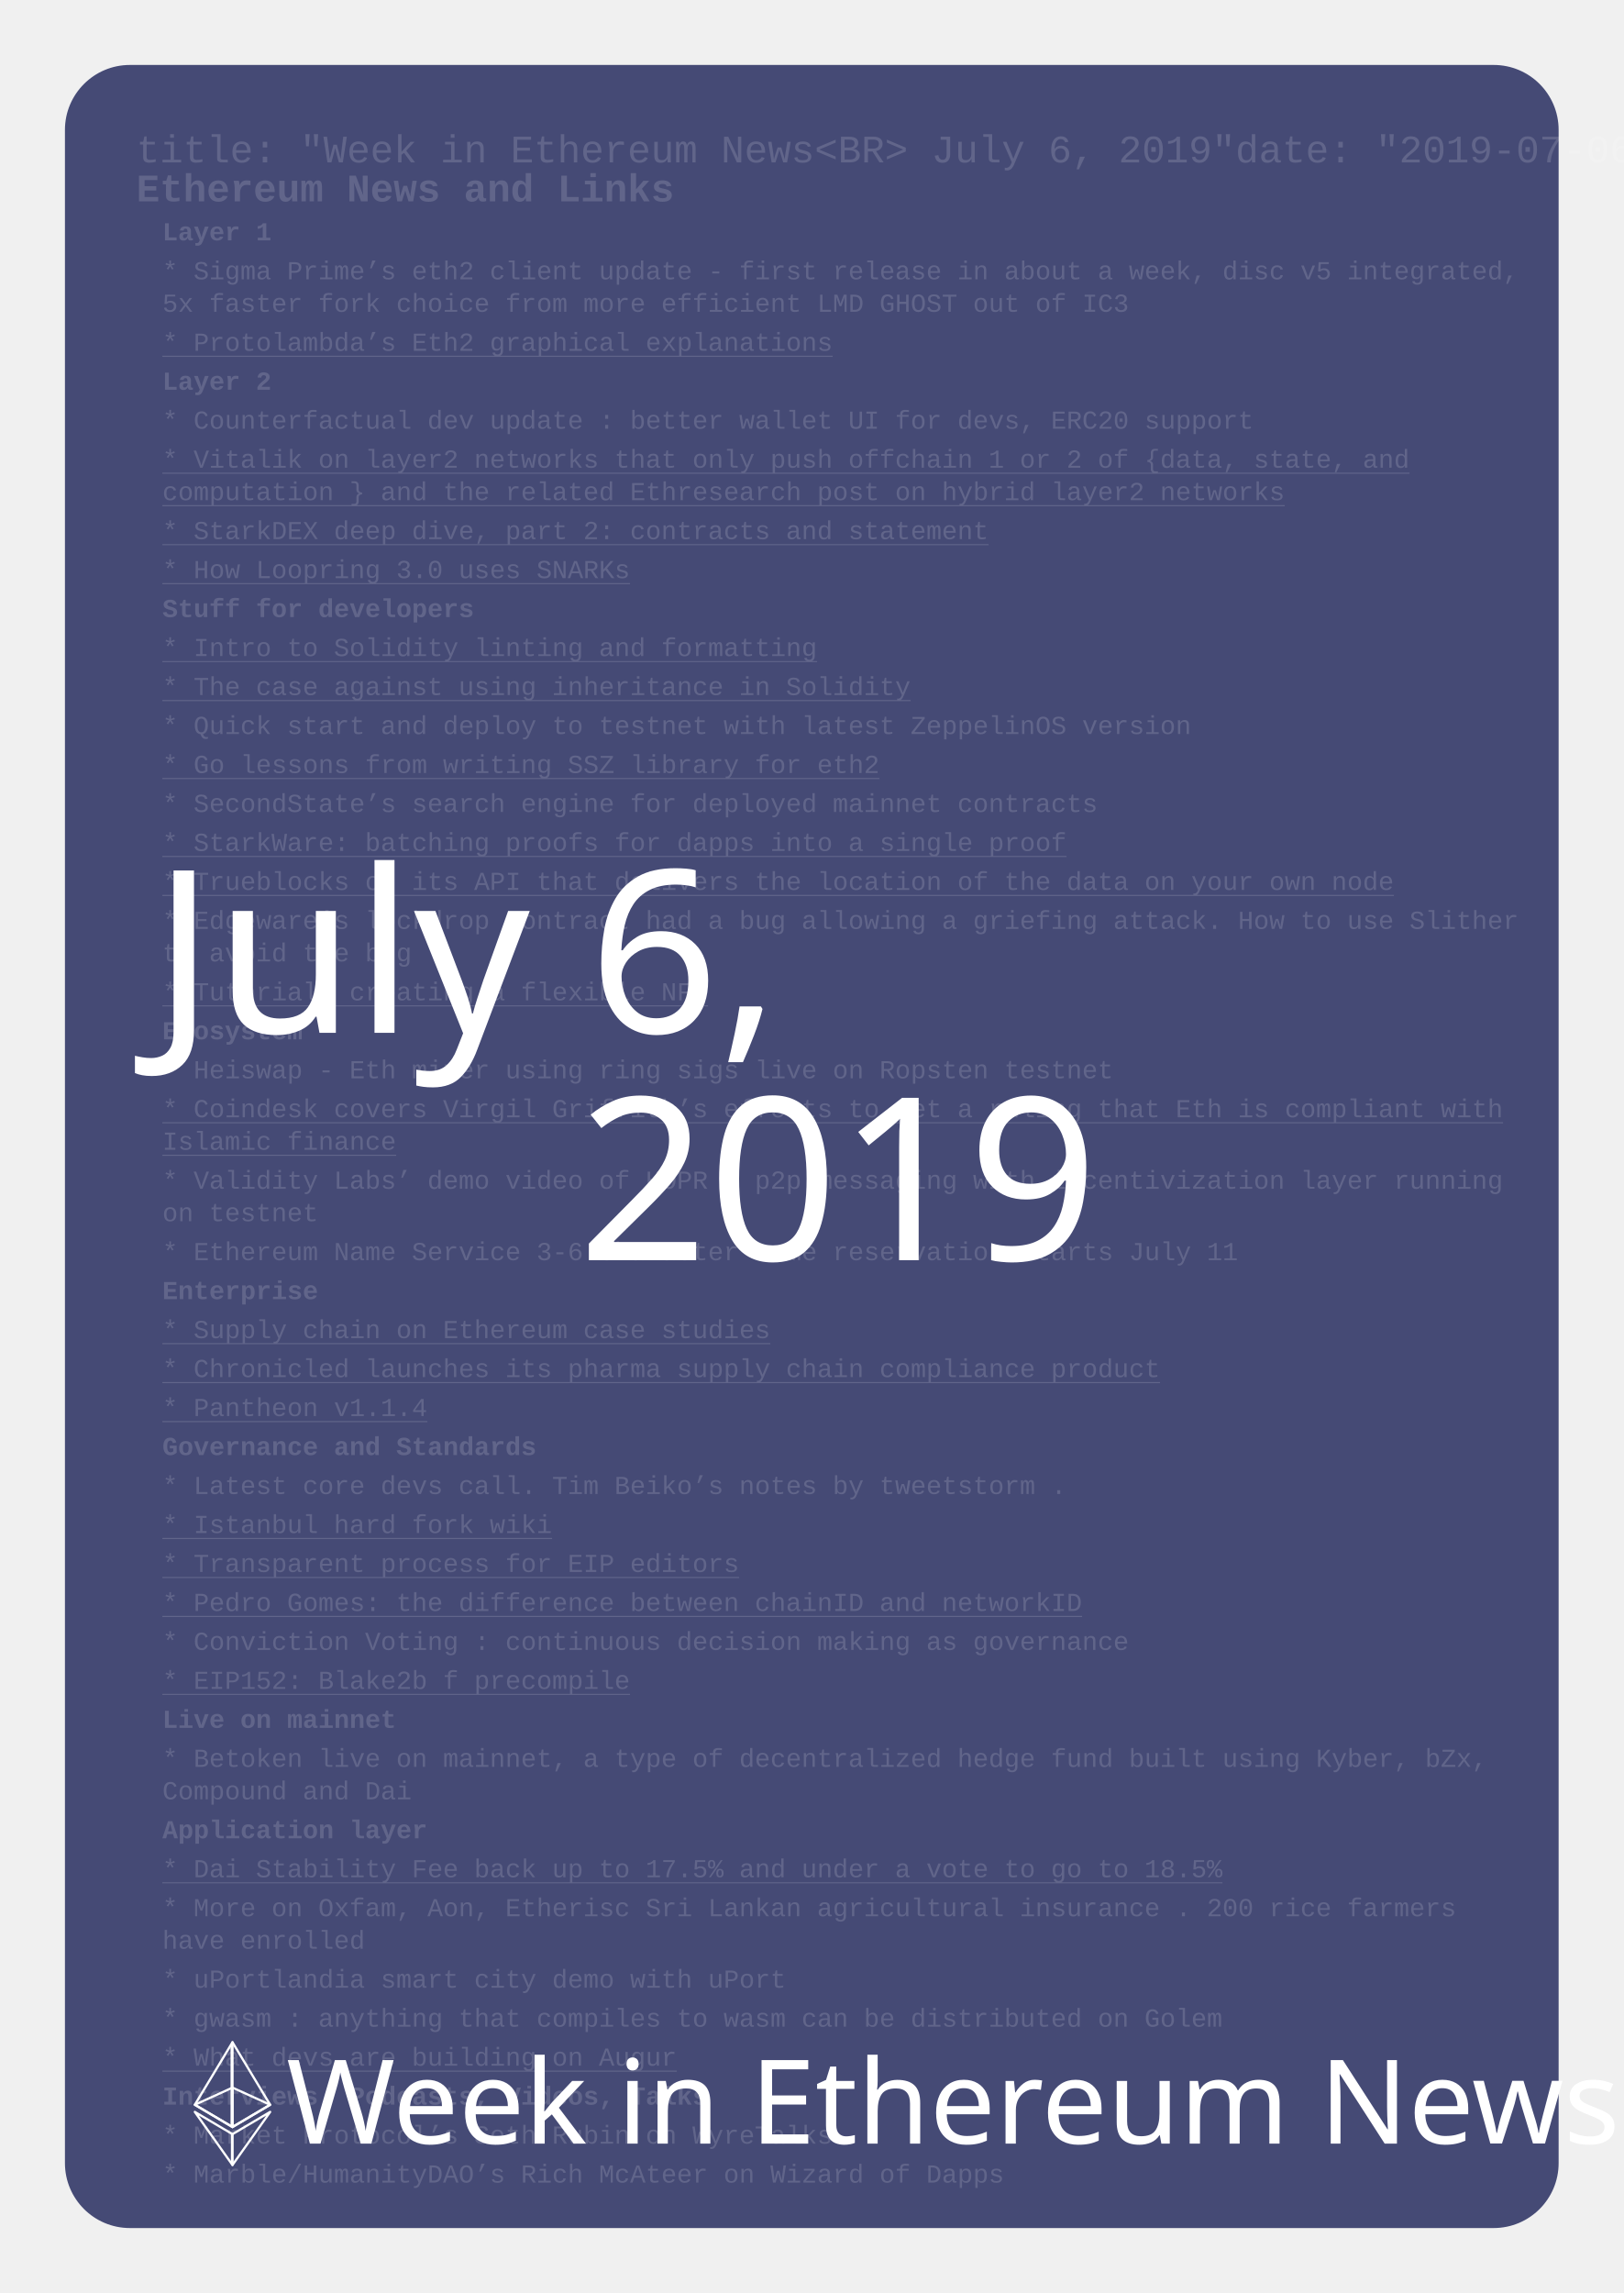
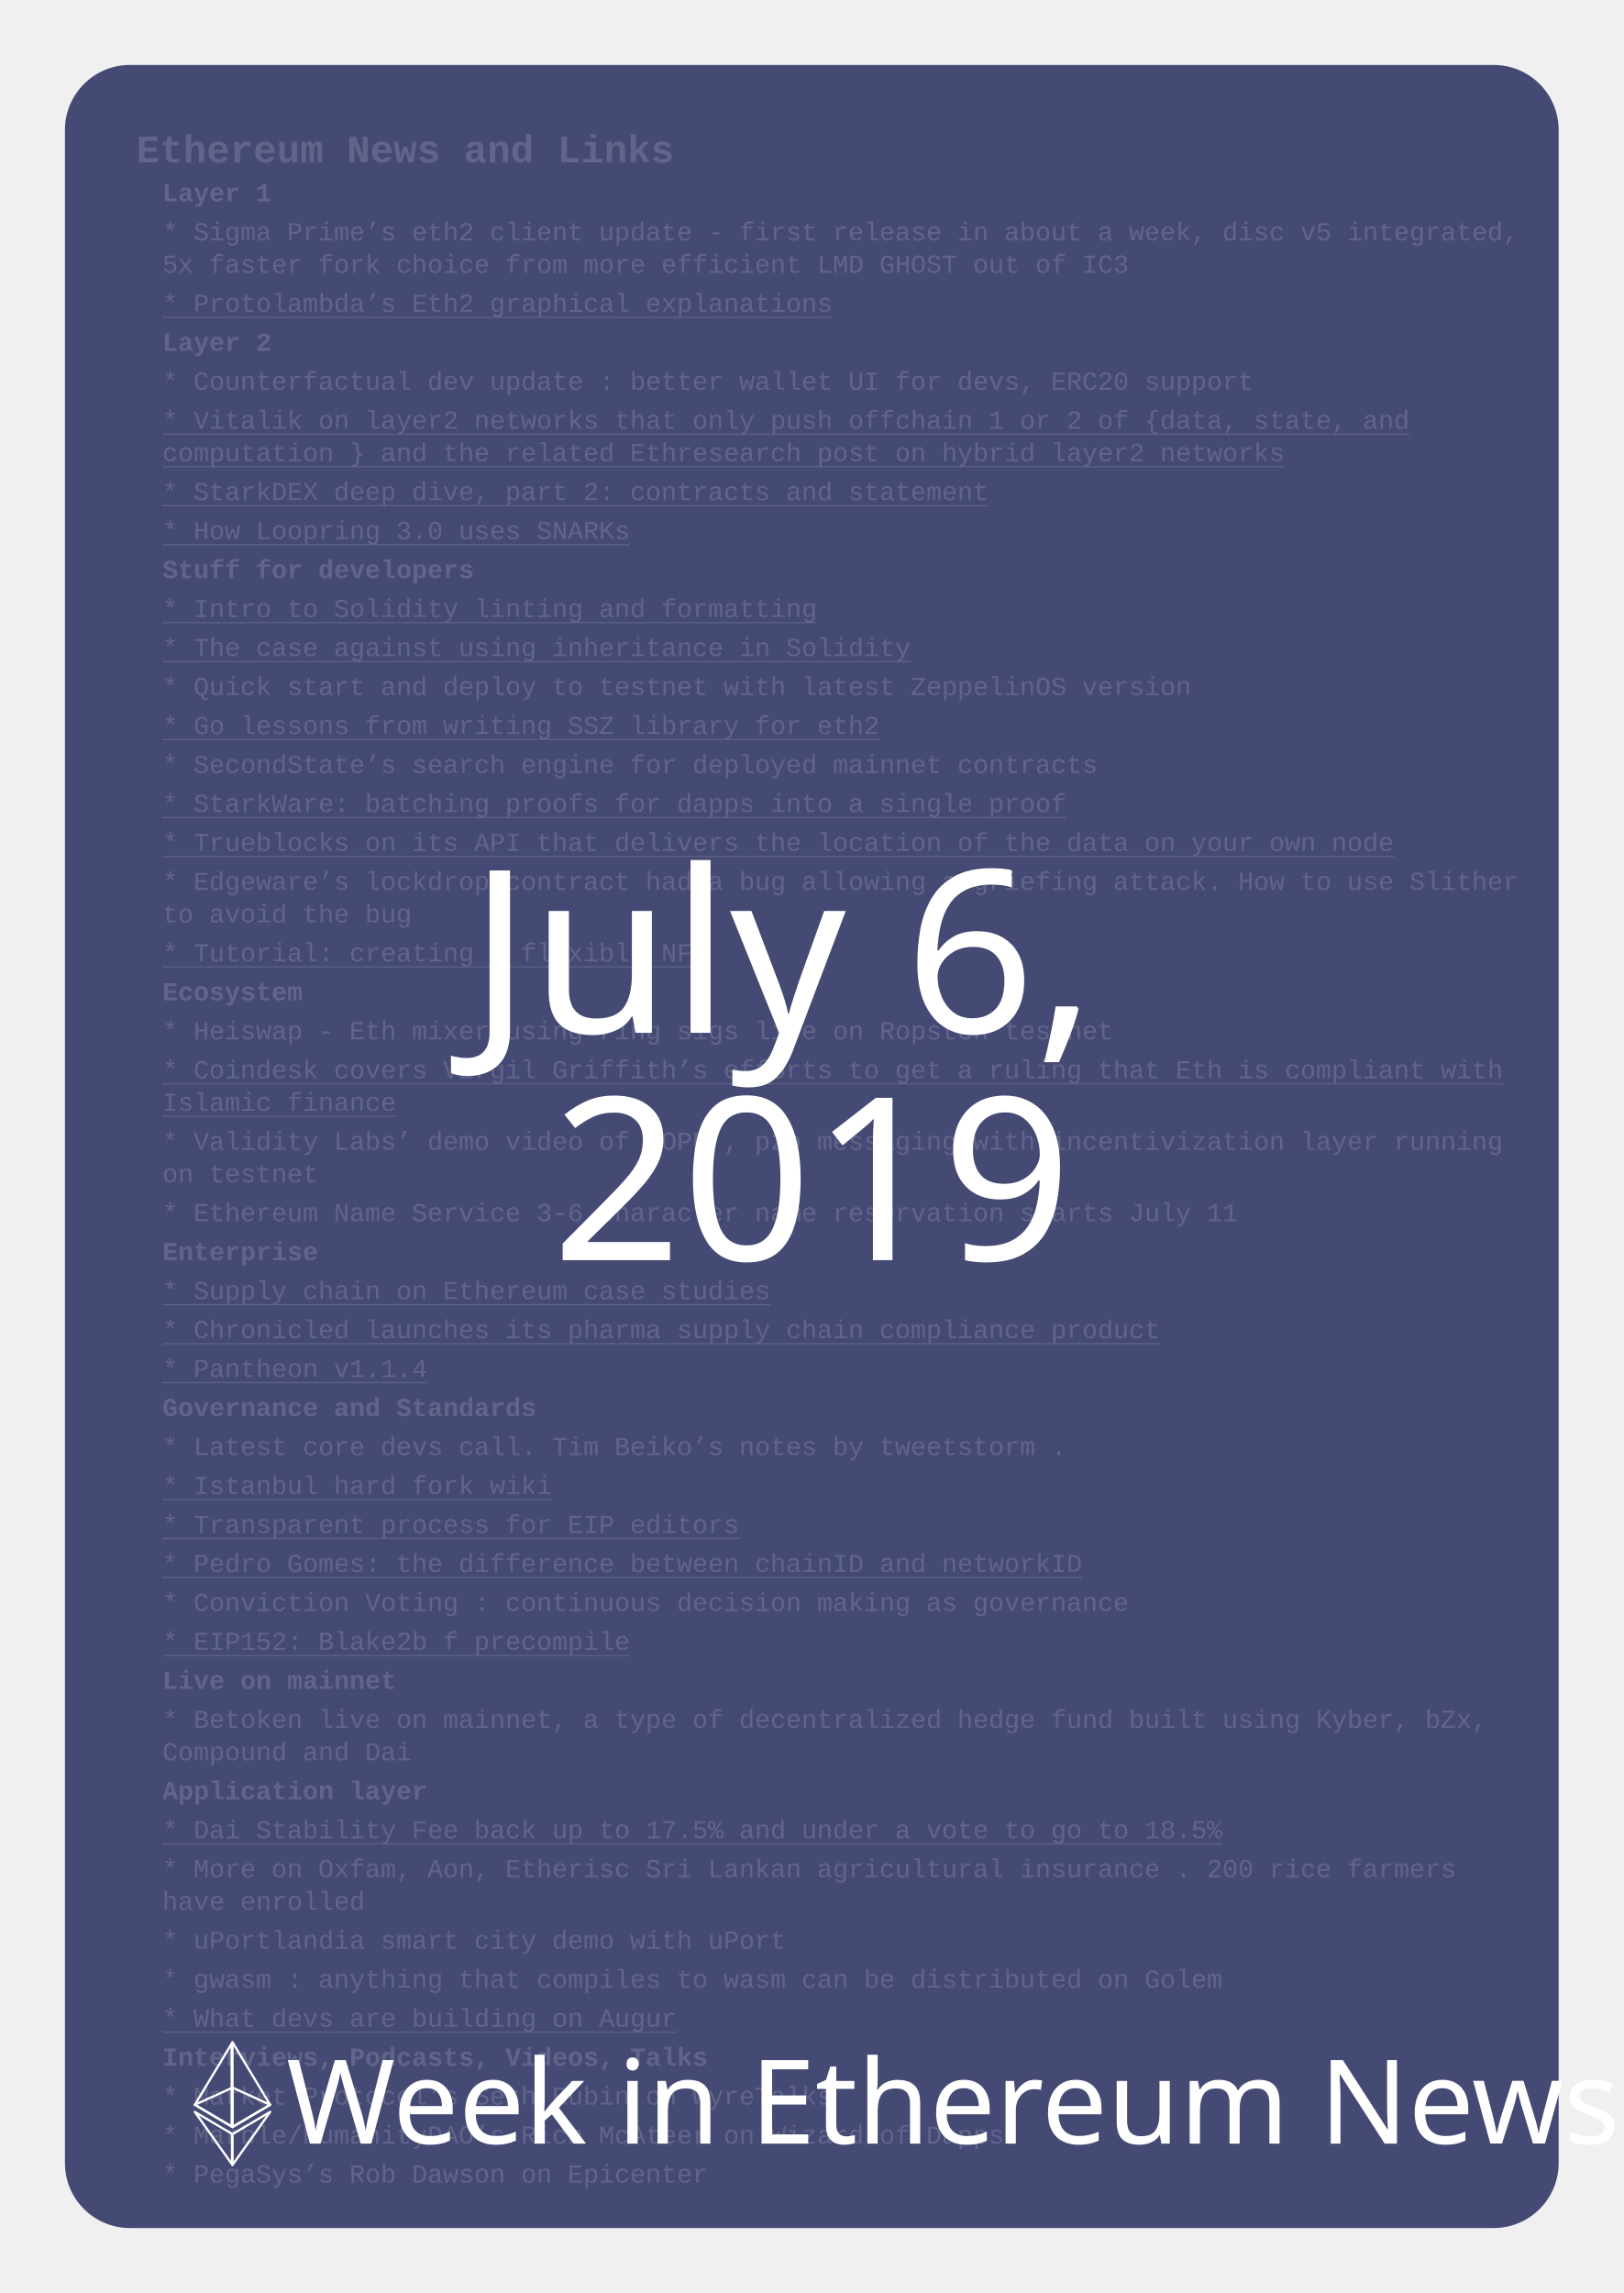
<svg xmlns="http://www.w3.org/2000/svg" id="week-in-ethereum-news" width="500" height="706" fill="none">
  <rect x="20" y="20" width="460" height="666" rx="20" fill="#454A75" />
-   <text x="42" y="50" font-size="12px" font-family="Courier New" fill="#ffffff" opacity="0.15" font-weight="normal" text-decoration="none">title: "Week in Ethereum News&lt;BR&gt; July 6, 2019"
- date: "2019-07-06"</text>
-   <text x="42" y="62" font-size="12px" font-family="Courier New" fill="#ffffff" opacity="0.15" font-weight="bold" text-decoration="none">Ethereum News and Links</text>
-   <text x="50" y="74" font-size="8px" font-family="Courier New" fill="#ffffff" opacity="0.15" font-weight="bold" text-decoration="none">Layer 1</text>
-   <text x="50" y="86" font-size="8px" font-family="Courier New" fill="#ffffff" opacity="0.15" font-weight="normal" text-decoration="none">* Sigma Prime’s eth2 client update - first release in about a week, disc v5 integrated,</text>
-   <text x="50" y="96" font-size="8px" font-family="Courier New" fill="#ffffff" opacity="0.15" font-weight="normal" text-decoration="none">5x faster fork choice from more efficient LMD GHOST out of IC3</text>
-   <text x="50" y="108" font-size="8px" font-family="Courier New" fill="#ffffff" opacity="0.15" font-weight="normal" text-decoration="underline">* Protolambda’s Eth2 graphical explanations</text>
-   <text x="50" y="120" font-size="8px" font-family="Courier New" fill="#ffffff" opacity="0.15" font-weight="bold" text-decoration="none">Layer 2</text>
-   <text x="50" y="132" font-size="8px" font-family="Courier New" fill="#ffffff" opacity="0.15" font-weight="normal" text-decoration="none">* Counterfactual dev update : better wallet UI for devs, ERC20 support</text>
-   <text x="50" y="144" font-size="8px" font-family="Courier New" fill="#ffffff" opacity="0.15" font-weight="normal" text-decoration="underline">* Vitalik on layer2 networks that only push offchain 1 or 2 of {data, state, and</text>
-   <text x="50" y="154" font-size="8px" font-family="Courier New" fill="#ffffff" opacity="0.15" font-weight="normal" text-decoration="underline">computation } and the related Ethresearch post on hybrid layer2 networks</text>
-   <text x="50" y="166" font-size="8px" font-family="Courier New" fill="#ffffff" opacity="0.15" font-weight="normal" text-decoration="underline">* StarkDEX deep dive, part 2: contracts and statement</text>
-   <text x="50" y="178" font-size="8px" font-family="Courier New" fill="#ffffff" opacity="0.15" font-weight="normal" text-decoration="underline">* How Loopring 3.0 uses SNARKs</text>
-   <text x="50" y="190" font-size="8px" font-family="Courier New" fill="#ffffff" opacity="0.15" font-weight="bold" text-decoration="none">Stuff for developers</text>
-   <text x="50" y="202" font-size="8px" font-family="Courier New" fill="#ffffff" opacity="0.15" font-weight="normal" text-decoration="underline">* Intro to Solidity linting and formatting</text>
-   <text x="50" y="214" font-size="8px" font-family="Courier New" fill="#ffffff" opacity="0.15" font-weight="normal" text-decoration="underline">* The case against using inheritance in Solidity</text>
-   <text x="50" y="226" font-size="8px" font-family="Courier New" fill="#ffffff" opacity="0.15" font-weight="normal" text-decoration="none">* Quick start and deploy to testnet with latest ZeppelinOS version</text>
-   <text x="50" y="238" font-size="8px" font-family="Courier New" fill="#ffffff" opacity="0.15" font-weight="normal" text-decoration="underline">* Go lessons from writing SSZ library for eth2</text>
-   <text x="50" y="250" font-size="8px" font-family="Courier New" fill="#ffffff" opacity="0.15" font-weight="normal" text-decoration="none">* SecondState’s search engine for deployed mainnet contracts</text>
-   <text x="50" y="262" font-size="8px" font-family="Courier New" fill="#ffffff" opacity="0.15" font-weight="normal" text-decoration="underline">* StarkWare: batching proofs for dapps into a single proof</text>
-   <text x="50" y="274" font-size="8px" font-family="Courier New" fill="#ffffff" opacity="0.15" font-weight="normal" text-decoration="underline">* Trueblocks on its API that delivers the location of the data on your own node</text>
-   <text x="50" y="286" font-size="8px" font-family="Courier New" fill="#ffffff" opacity="0.15" font-weight="normal" text-decoration="none">* Edgeware’s lockdrop contract had a bug allowing a griefing attack. How to use Slither</text>
-   <text x="50" y="296" font-size="8px" font-family="Courier New" fill="#ffffff" opacity="0.15" font-weight="normal" text-decoration="none">to avoid the bug</text>
-   <text x="50" y="308" font-size="8px" font-family="Courier New" fill="#ffffff" opacity="0.15" font-weight="normal" text-decoration="underline">* Tutorial: creating a flexible NFT</text>
-   <text x="50" y="320" font-size="8px" font-family="Courier New" fill="#ffffff" opacity="0.15" font-weight="bold" text-decoration="none">Ecosystem</text>
-   <text x="50" y="332" font-size="8px" font-family="Courier New" fill="#ffffff" opacity="0.15" font-weight="normal" text-decoration="none">* Heiswap - Eth mixer using ring sigs live on Ropsten testnet</text>
-   <text x="50" y="344" font-size="8px" font-family="Courier New" fill="#ffffff" opacity="0.15" font-weight="normal" text-decoration="underline">* Coindesk covers Virgil Griffith’s efforts to get a ruling that Eth is compliant with</text>
-   <text x="50" y="354" font-size="8px" font-family="Courier New" fill="#ffffff" opacity="0.15" font-weight="normal" text-decoration="underline">Islamic finance</text>
-   <text x="50" y="366" font-size="8px" font-family="Courier New" fill="#ffffff" opacity="0.15" font-weight="normal" text-decoration="none">* Validity Labs’ demo video of HOPR , p2p messaging with incentivization layer running</text>
-   <text x="50" y="376" font-size="8px" font-family="Courier New" fill="#ffffff" opacity="0.15" font-weight="normal" text-decoration="none">on testnet</text>
-   <text x="50" y="388" font-size="8px" font-family="Courier New" fill="#ffffff" opacity="0.15" font-weight="normal" text-decoration="none">* Ethereum Name Service 3-6 character name reservation starts July 11</text>
-   <text x="50" y="400" font-size="8px" font-family="Courier New" fill="#ffffff" opacity="0.15" font-weight="bold" text-decoration="none">Enterprise</text>
-   <text x="50" y="412" font-size="8px" font-family="Courier New" fill="#ffffff" opacity="0.15" font-weight="normal" text-decoration="underline">* Supply chain on Ethereum case studies</text>
-   <text x="50" y="424" font-size="8px" font-family="Courier New" fill="#ffffff" opacity="0.15" font-weight="normal" text-decoration="underline">* Chronicled launches its pharma supply chain compliance product</text>
-   <text x="50" y="436" font-size="8px" font-family="Courier New" fill="#ffffff" opacity="0.15" font-weight="normal" text-decoration="underline">* Pantheon v1.1.4</text>
-   <text x="50" y="448" font-size="8px" font-family="Courier New" fill="#ffffff" opacity="0.15" font-weight="bold" text-decoration="none">Governance and Standards</text>
-   <text x="50" y="460" font-size="8px" font-family="Courier New" fill="#ffffff" opacity="0.15" font-weight="normal" text-decoration="none">* Latest core devs call. Tim Beiko’s notes by tweetstorm .</text>
-   <text x="50" y="472" font-size="8px" font-family="Courier New" fill="#ffffff" opacity="0.15" font-weight="normal" text-decoration="underline">* Istanbul hard fork wiki</text>
-   <text x="50" y="484" font-size="8px" font-family="Courier New" fill="#ffffff" opacity="0.15" font-weight="normal" text-decoration="underline">* Transparent process for EIP editors</text>
-   <text x="50" y="496" font-size="8px" font-family="Courier New" fill="#ffffff" opacity="0.15" font-weight="normal" text-decoration="underline">* Pedro Gomes: the difference between chainID and networkID</text>
-   <text x="50" y="508" font-size="8px" font-family="Courier New" fill="#ffffff" opacity="0.15" font-weight="normal" text-decoration="none">* Conviction Voting : continuous decision making as governance</text>
-   <text x="50" y="520" font-size="8px" font-family="Courier New" fill="#ffffff" opacity="0.15" font-weight="normal" text-decoration="underline">* EIP152: Blake2b f precompile</text>
-   <text x="50" y="532" font-size="8px" font-family="Courier New" fill="#ffffff" opacity="0.15" font-weight="bold" text-decoration="none">Live on mainnet</text>
-   <text x="50" y="544" font-size="8px" font-family="Courier New" fill="#ffffff" opacity="0.15" font-weight="normal" text-decoration="none">* Betoken live on mainnet, a type of decentralized hedge fund built using Kyber, bZx,</text>
-   <text x="50" y="554" font-size="8px" font-family="Courier New" fill="#ffffff" opacity="0.15" font-weight="normal" text-decoration="none">Compound and Dai</text>
-   <text x="50" y="566" font-size="8px" font-family="Courier New" fill="#ffffff" opacity="0.15" font-weight="bold" text-decoration="none">Application layer</text>
-   <text x="50" y="578" font-size="8px" font-family="Courier New" fill="#ffffff" opacity="0.15" font-weight="normal" text-decoration="underline">* Dai Stability Fee back up to 17.5% and under a vote to go to 18.5%</text>
-   <text x="50" y="590" font-size="8px" font-family="Courier New" fill="#ffffff" opacity="0.15" font-weight="normal" text-decoration="none">* More on Oxfam, Aon, Etherisc Sri Lankan agricultural insurance . 200 rice farmers</text>
-   <text x="50" y="600" font-size="8px" font-family="Courier New" fill="#ffffff" opacity="0.15" font-weight="normal" text-decoration="none">have enrolled</text>
-   <text x="50" y="612" font-size="8px" font-family="Courier New" fill="#ffffff" opacity="0.15" font-weight="normal" text-decoration="none">* uPortlandia smart city demo with uPort</text>
-   <text x="50" y="624" font-size="8px" font-family="Courier New" fill="#ffffff" opacity="0.15" font-weight="normal" text-decoration="none">* gwasm : anything that compiles to wasm can be distributed on Golem</text>
-   <text x="50" y="636" font-size="8px" font-family="Courier New" fill="#ffffff" opacity="0.15" font-weight="normal" text-decoration="underline">* What devs are building on Augur</text>
-   <text x="50" y="648" font-size="8px" font-family="Courier New" fill="#ffffff" opacity="0.15" font-weight="bold" text-decoration="none">Interviews, Podcasts, Videos, Talks</text>
-   <text x="50" y="660" font-size="8px" font-family="Courier New" fill="#ffffff" opacity="0.15" font-weight="normal" text-decoration="none">* Market Protocol’s Seth Rubin on WyreTalks</text>
-   <text x="50" y="672" font-size="8px" font-family="Courier New" fill="#ffffff" opacity="0.15" font-weight="normal" text-decoration="none">* Marble/HumanityDAO’s Rich McAteer on Wizard of Dapps</text>
-   <text fill="#ffffff" font-family="Calibri" font-size="70" font-weight="300">
-     <tspan x="47.009" y="318">July 6,</tspan>
-     <tspan x="177.989" y="388">2019</tspan>
+   <text x="42" y="50" font-size="12px" font-family="Courier New" fill="#ffffff" opacity="0.15" font-weight="bold" text-decoration="none">Ethereum News and Links</text>
+   <text x="50" y="62" font-size="8px" font-family="Courier New" fill="#ffffff" opacity="0.15" font-weight="bold" text-decoration="none">Layer 1</text>
+   <text x="50" y="74" font-size="8px" font-family="Courier New" fill="#ffffff" opacity="0.15" font-weight="normal" text-decoration="none">* Sigma Prime’s eth2 client update - first release in about a week, disc v5 integrated,</text>
+   <text x="50" y="84" font-size="8px" font-family="Courier New" fill="#ffffff" opacity="0.15" font-weight="normal" text-decoration="none">5x faster fork choice from more efficient LMD GHOST out of IC3</text>
+   <text x="50" y="96" font-size="8px" font-family="Courier New" fill="#ffffff" opacity="0.15" font-weight="normal" text-decoration="underline">* Protolambda’s Eth2 graphical explanations</text>
+   <text x="50" y="108" font-size="8px" font-family="Courier New" fill="#ffffff" opacity="0.15" font-weight="bold" text-decoration="none">Layer 2</text>
+   <text x="50" y="120" font-size="8px" font-family="Courier New" fill="#ffffff" opacity="0.15" font-weight="normal" text-decoration="none">* Counterfactual dev update : better wallet UI for devs, ERC20 support</text>
+   <text x="50" y="132" font-size="8px" font-family="Courier New" fill="#ffffff" opacity="0.15" font-weight="normal" text-decoration="underline">* Vitalik on layer2 networks that only push offchain 1 or 2 of {data, state, and</text>
+   <text x="50" y="142" font-size="8px" font-family="Courier New" fill="#ffffff" opacity="0.15" font-weight="normal" text-decoration="underline">computation } and the related Ethresearch post on hybrid layer2 networks</text>
+   <text x="50" y="154" font-size="8px" font-family="Courier New" fill="#ffffff" opacity="0.15" font-weight="normal" text-decoration="underline">* StarkDEX deep dive, part 2: contracts and statement</text>
+   <text x="50" y="166" font-size="8px" font-family="Courier New" fill="#ffffff" opacity="0.15" font-weight="normal" text-decoration="underline">* How Loopring 3.0 uses SNARKs</text>
+   <text x="50" y="178" font-size="8px" font-family="Courier New" fill="#ffffff" opacity="0.15" font-weight="bold" text-decoration="none">Stuff for developers</text>
+   <text x="50" y="190" font-size="8px" font-family="Courier New" fill="#ffffff" opacity="0.15" font-weight="normal" text-decoration="underline">* Intro to Solidity linting and formatting</text>
+   <text x="50" y="202" font-size="8px" font-family="Courier New" fill="#ffffff" opacity="0.15" font-weight="normal" text-decoration="underline">* The case against using inheritance in Solidity</text>
+   <text x="50" y="214" font-size="8px" font-family="Courier New" fill="#ffffff" opacity="0.15" font-weight="normal" text-decoration="none">* Quick start and deploy to testnet with latest ZeppelinOS version</text>
+   <text x="50" y="226" font-size="8px" font-family="Courier New" fill="#ffffff" opacity="0.15" font-weight="normal" text-decoration="underline">* Go lessons from writing SSZ library for eth2</text>
+   <text x="50" y="238" font-size="8px" font-family="Courier New" fill="#ffffff" opacity="0.15" font-weight="normal" text-decoration="none">* SecondState’s search engine for deployed mainnet contracts</text>
+   <text x="50" y="250" font-size="8px" font-family="Courier New" fill="#ffffff" opacity="0.15" font-weight="normal" text-decoration="underline">* StarkWare: batching proofs for dapps into a single proof</text>
+   <text x="50" y="262" font-size="8px" font-family="Courier New" fill="#ffffff" opacity="0.15" font-weight="normal" text-decoration="underline">* Trueblocks on its API that delivers the location of the data on your own node</text>
+   <text x="50" y="274" font-size="8px" font-family="Courier New" fill="#ffffff" opacity="0.15" font-weight="normal" text-decoration="none">* Edgeware’s lockdrop contract had a bug allowing a griefing attack. How to use Slither</text>
+   <text x="50" y="284" font-size="8px" font-family="Courier New" fill="#ffffff" opacity="0.15" font-weight="normal" text-decoration="none">to avoid the bug</text>
+   <text x="50" y="296" font-size="8px" font-family="Courier New" fill="#ffffff" opacity="0.15" font-weight="normal" text-decoration="underline">* Tutorial: creating a flexible NFT</text>
+   <text x="50" y="308" font-size="8px" font-family="Courier New" fill="#ffffff" opacity="0.15" font-weight="bold" text-decoration="none">Ecosystem</text>
+   <text x="50" y="320" font-size="8px" font-family="Courier New" fill="#ffffff" opacity="0.15" font-weight="normal" text-decoration="none">* Heiswap - Eth mixer using ring sigs live on Ropsten testnet</text>
+   <text x="50" y="332" font-size="8px" font-family="Courier New" fill="#ffffff" opacity="0.15" font-weight="normal" text-decoration="underline">* Coindesk covers Virgil Griffith’s efforts to get a ruling that Eth is compliant with</text>
+   <text x="50" y="342" font-size="8px" font-family="Courier New" fill="#ffffff" opacity="0.15" font-weight="normal" text-decoration="underline">Islamic finance</text>
+   <text x="50" y="354" font-size="8px" font-family="Courier New" fill="#ffffff" opacity="0.15" font-weight="normal" text-decoration="none">* Validity Labs’ demo video of HOPR , p2p messaging with incentivization layer running</text>
+   <text x="50" y="364" font-size="8px" font-family="Courier New" fill="#ffffff" opacity="0.15" font-weight="normal" text-decoration="none">on testnet</text>
+   <text x="50" y="376" font-size="8px" font-family="Courier New" fill="#ffffff" opacity="0.15" font-weight="normal" text-decoration="none">* Ethereum Name Service 3-6 character name reservation starts July 11</text>
+   <text x="50" y="388" font-size="8px" font-family="Courier New" fill="#ffffff" opacity="0.15" font-weight="bold" text-decoration="none">Enterprise</text>
+   <text x="50" y="400" font-size="8px" font-family="Courier New" fill="#ffffff" opacity="0.15" font-weight="normal" text-decoration="underline">* Supply chain on Ethereum case studies</text>
+   <text x="50" y="412" font-size="8px" font-family="Courier New" fill="#ffffff" opacity="0.15" font-weight="normal" text-decoration="underline">* Chronicled launches its pharma supply chain compliance product</text>
+   <text x="50" y="424" font-size="8px" font-family="Courier New" fill="#ffffff" opacity="0.15" font-weight="normal" text-decoration="underline">* Pantheon v1.1.4</text>
+   <text x="50" y="436" font-size="8px" font-family="Courier New" fill="#ffffff" opacity="0.15" font-weight="bold" text-decoration="none">Governance and Standards</text>
+   <text x="50" y="448" font-size="8px" font-family="Courier New" fill="#ffffff" opacity="0.15" font-weight="normal" text-decoration="none">* Latest core devs call. Tim Beiko’s notes by tweetstorm .</text>
+   <text x="50" y="460" font-size="8px" font-family="Courier New" fill="#ffffff" opacity="0.15" font-weight="normal" text-decoration="underline">* Istanbul hard fork wiki</text>
+   <text x="50" y="472" font-size="8px" font-family="Courier New" fill="#ffffff" opacity="0.15" font-weight="normal" text-decoration="underline">* Transparent process for EIP editors</text>
+   <text x="50" y="484" font-size="8px" font-family="Courier New" fill="#ffffff" opacity="0.15" font-weight="normal" text-decoration="underline">* Pedro Gomes: the difference between chainID and networkID</text>
+   <text x="50" y="496" font-size="8px" font-family="Courier New" fill="#ffffff" opacity="0.15" font-weight="normal" text-decoration="none">* Conviction Voting : continuous decision making as governance</text>
+   <text x="50" y="508" font-size="8px" font-family="Courier New" fill="#ffffff" opacity="0.15" font-weight="normal" text-decoration="underline">* EIP152: Blake2b f precompile</text>
+   <text x="50" y="520" font-size="8px" font-family="Courier New" fill="#ffffff" opacity="0.15" font-weight="bold" text-decoration="none">Live on mainnet</text>
+   <text x="50" y="532" font-size="8px" font-family="Courier New" fill="#ffffff" opacity="0.15" font-weight="normal" text-decoration="none">* Betoken live on mainnet, a type of decentralized hedge fund built using Kyber, bZx,</text>
+   <text x="50" y="542" font-size="8px" font-family="Courier New" fill="#ffffff" opacity="0.15" font-weight="normal" text-decoration="none">Compound and Dai</text>
+   <text x="50" y="554" font-size="8px" font-family="Courier New" fill="#ffffff" opacity="0.15" font-weight="bold" text-decoration="none">Application layer</text>
+   <text x="50" y="566" font-size="8px" font-family="Courier New" fill="#ffffff" opacity="0.15" font-weight="normal" text-decoration="underline">* Dai Stability Fee back up to 17.5% and under a vote to go to 18.5%</text>
+   <text x="50" y="578" font-size="8px" font-family="Courier New" fill="#ffffff" opacity="0.15" font-weight="normal" text-decoration="none">* More on Oxfam, Aon, Etherisc Sri Lankan agricultural insurance . 200 rice farmers</text>
+   <text x="50" y="588" font-size="8px" font-family="Courier New" fill="#ffffff" opacity="0.15" font-weight="normal" text-decoration="none">have enrolled</text>
+   <text x="50" y="600" font-size="8px" font-family="Courier New" fill="#ffffff" opacity="0.15" font-weight="normal" text-decoration="none">* uPortlandia smart city demo with uPort</text>
+   <text x="50" y="612" font-size="8px" font-family="Courier New" fill="#ffffff" opacity="0.15" font-weight="normal" text-decoration="none">* gwasm : anything that compiles to wasm can be distributed on Golem</text>
+   <text x="50" y="624" font-size="8px" font-family="Courier New" fill="#ffffff" opacity="0.15" font-weight="normal" text-decoration="underline">* What devs are building on Augur</text>
+   <text x="50" y="636" font-size="8px" font-family="Courier New" fill="#ffffff" opacity="0.15" font-weight="bold" text-decoration="none">Interviews, Podcasts, Videos, Talks</text>
+   <text x="50" y="648" font-size="8px" font-family="Courier New" fill="#ffffff" opacity="0.15" font-weight="normal" text-decoration="none">* Market Protocol’s Seth Rubin on WyreTalks</text>
+   <text x="50" y="660" font-size="8px" font-family="Courier New" fill="#ffffff" opacity="0.15" font-weight="normal" text-decoration="none">* Marble/HumanityDAO’s Rich McAteer on Wizard of Dapps</text>
+   <text x="50" y="672" font-size="8px" font-family="Courier New" fill="#ffffff" opacity="0.15" font-weight="normal" text-decoration="none">* PegaSys’s Rob Dawson on Epicenter</text>
+   <text fill="#ffffff" font-family="Calibri" font-size="70" font-weight="300" text-anchor="middle">
+     <tspan x="250" y="318">July 6,</tspan>
+     <tspan x="250" y="388">2019</tspan>
  </text>
  <g transform="translate(20, 300) scale(0.8)">
    <path d="m64.496 411-.317 1.076v31.228l.317.316 14.495-8.568L64.496 411Z" stroke="#fff" stroke-width=".866" stroke-linecap="round" stroke-linejoin="round" />
    <path d="M64.496 411 50 435.052l14.496 8.568V411Zm0 35.365-.179.218v11.124l.179.521L79 437.801l-14.504 8.564Z" stroke="#fff" stroke-width=".866" stroke-linecap="round" stroke-linejoin="round" />
    <path d="M64.496 458.228v-11.863L50 437.801l14.496 20.427Zm0-14.608 14.495-8.568-14.495-6.589v15.157ZM50 435.052l14.496 8.568v-15.157L50 435.052Z" stroke="#fff" stroke-width=".866" stroke-linecap="round" stroke-linejoin="round" />
  </g>
  <text fill="#ffffff" font-family="Calibri" font-size="36" x="88.195" y="660">Week in Ethereum News</text>
  <style>
      .wienText {font-family: "Courier New"; fill: white; opacity: .15;}
      .h2 {font-size: 12px;}
      .h3 {font-size: 10px;}
      .tiny {font-size: 8px;}
      .link {text-decoration: underline;}
    </style>
</svg>
